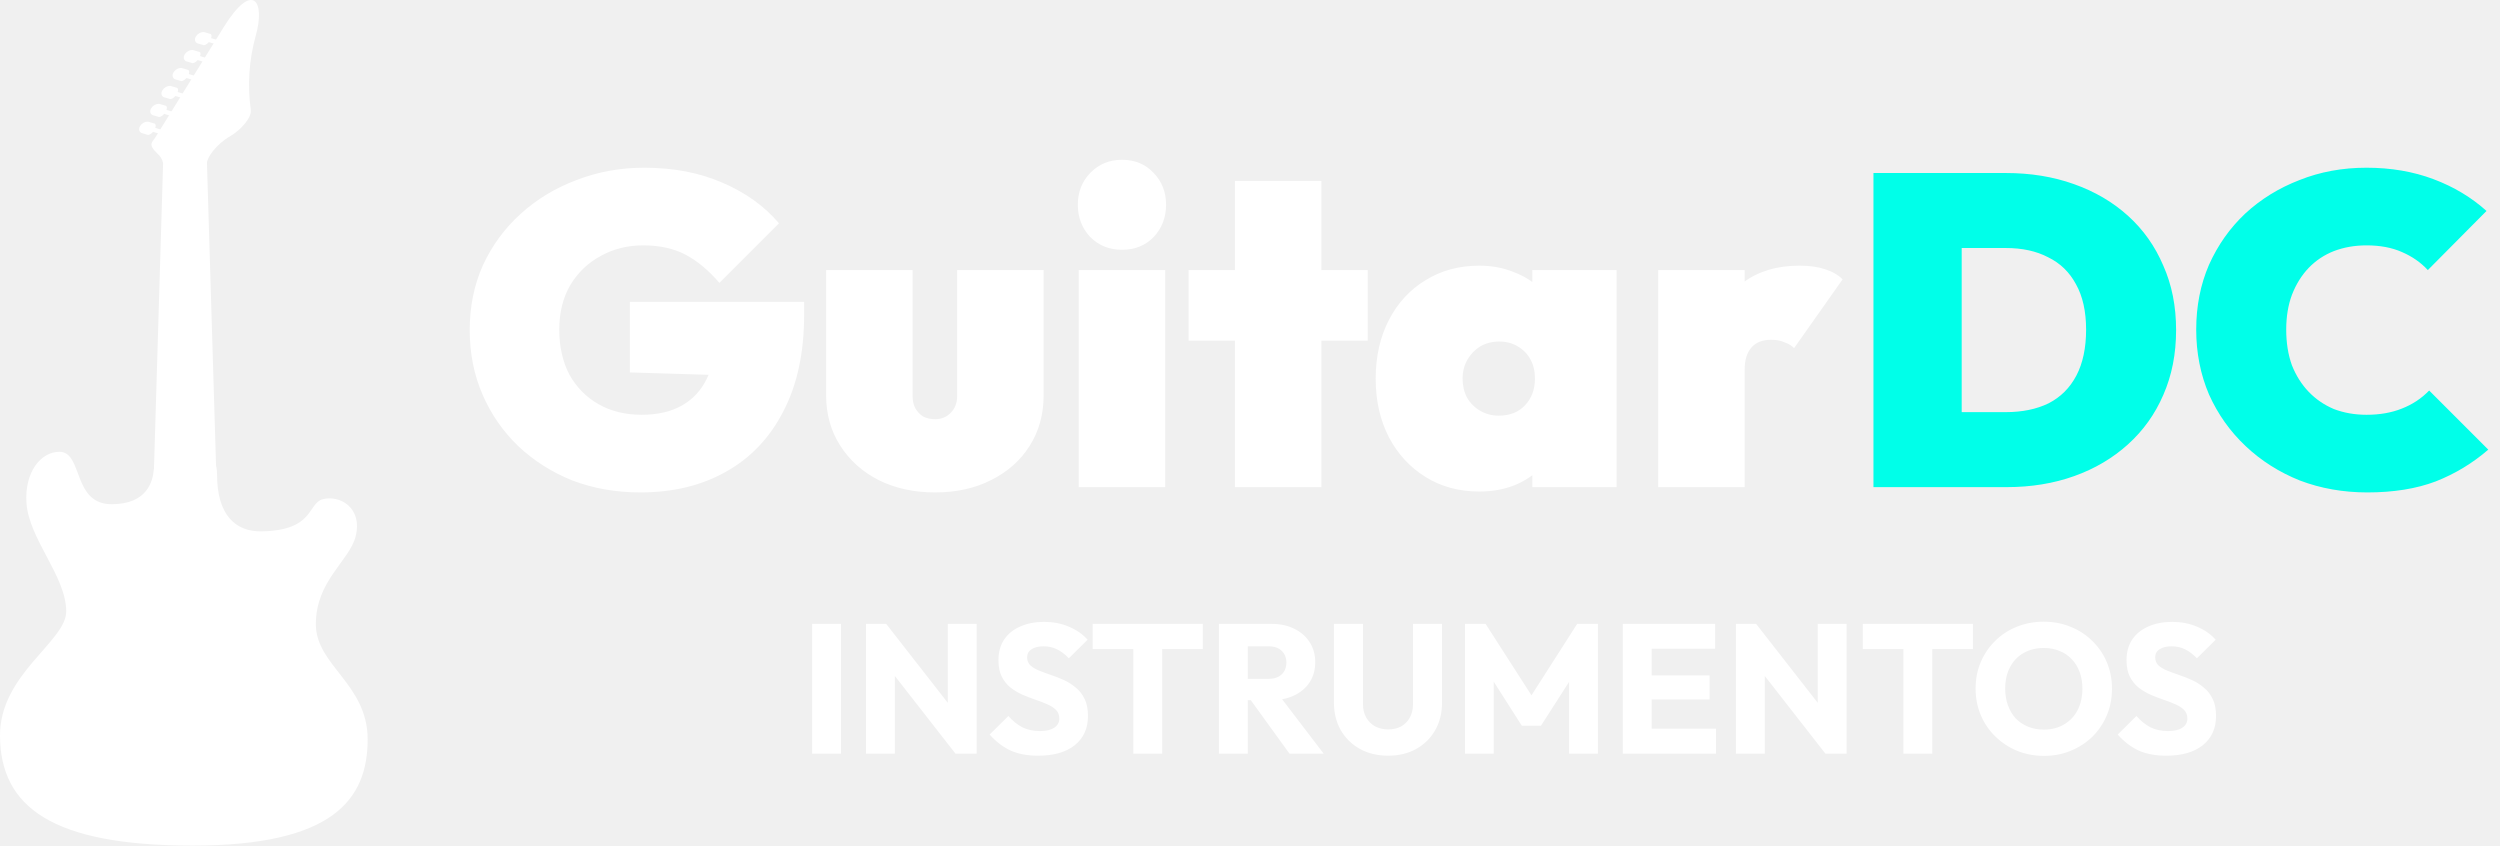
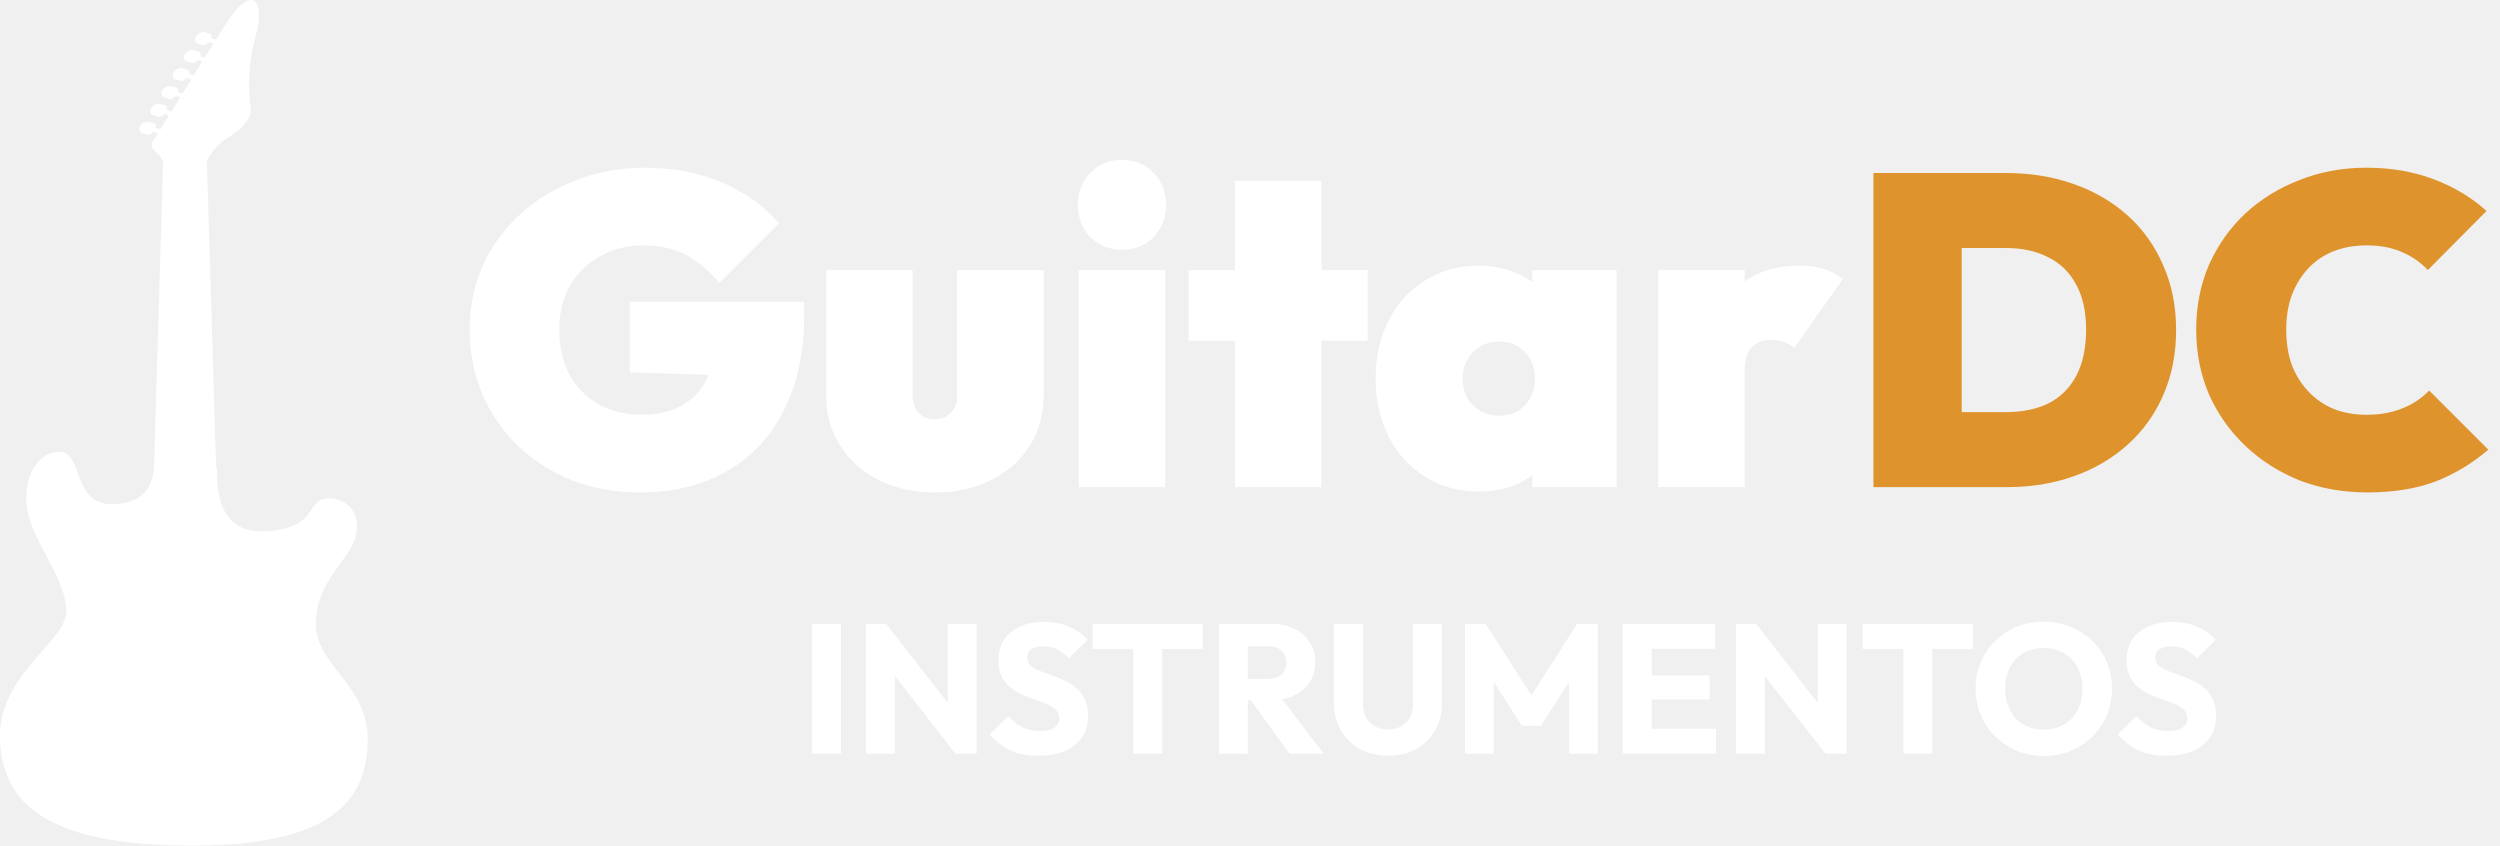
<svg xmlns="http://www.w3.org/2000/svg" width="272" height="92" viewBox="0 0 272 92" fill="none">
  <path d="M69.68 53.576C67.024 53.576 64.56 53.144 62.288 52.28C60.048 51.384 58.08 50.136 56.384 48.536C54.72 46.936 53.424 45.064 52.496 42.92C51.568 40.776 51.104 38.44 51.104 35.912C51.104 33.352 51.584 31 52.544 28.856C53.536 26.712 54.896 24.856 56.624 23.288C58.384 21.688 60.416 20.456 62.72 19.592C65.024 18.696 67.488 18.248 70.112 18.248C73.28 18.248 76.112 18.792 78.608 19.88C81.136 20.968 83.184 22.44 84.752 24.296L78.272 30.776C77.088 29.4 75.856 28.376 74.576 27.704C73.296 27.032 71.76 26.696 69.968 26.696C68.272 26.696 66.736 27.08 65.36 27.848C63.984 28.584 62.88 29.64 62.048 31.016C61.248 32.392 60.848 34.008 60.848 35.864C60.848 37.72 61.216 39.352 61.952 40.76C62.72 42.136 63.776 43.208 65.12 43.976C66.464 44.744 68.032 45.128 69.824 45.128C71.552 45.128 73.008 44.792 74.192 44.12C75.376 43.448 76.272 42.488 76.88 41.24C77.52 39.992 77.84 38.52 77.84 36.824L84.416 41L68.528 40.52V32.84H87.488V34.28C87.488 38.376 86.736 41.864 85.232 44.744C83.76 47.624 81.68 49.816 78.992 51.32C76.336 52.824 73.232 53.576 69.68 53.576ZM101.738 53.576C99.434 53.576 97.386 53.128 95.594 52.232C93.834 51.336 92.442 50.088 91.418 48.488C90.394 46.888 89.882 45.064 89.882 43.016V29.384H99.29V43.112C99.29 43.592 99.386 44.024 99.578 44.408C99.802 44.792 100.09 45.096 100.442 45.32C100.826 45.512 101.258 45.608 101.738 45.608C102.41 45.608 102.97 45.384 103.418 44.936C103.898 44.456 104.138 43.848 104.138 43.112V29.384H113.546V43.016C113.546 45.096 113.034 46.936 112.01 48.536C111.018 50.104 109.626 51.336 107.834 52.232C106.074 53.128 104.042 53.576 101.738 53.576ZM117.364 53V29.384H126.772V53H117.364ZM122.068 27.176C120.692 27.176 119.54 26.712 118.612 25.784C117.716 24.824 117.268 23.656 117.268 22.28C117.268 20.904 117.716 19.752 118.612 18.824C119.54 17.864 120.692 17.384 122.068 17.384C123.476 17.384 124.628 17.864 125.524 18.824C126.42 19.752 126.868 20.904 126.868 22.28C126.868 23.656 126.42 24.824 125.524 25.784C124.628 26.712 123.476 27.176 122.068 27.176ZM134.36 53V19.688H143.768V53H134.36ZM129.32 37.064V29.384H148.808V37.064H129.32ZM160.955 53.48C158.747 53.48 156.795 52.952 155.099 51.896C153.403 50.84 152.075 49.4 151.115 47.576C150.155 45.72 149.675 43.592 149.675 41.192C149.675 38.792 150.155 36.664 151.115 34.808C152.075 32.952 153.403 31.512 155.099 30.488C156.795 29.432 158.747 28.904 160.955 28.904C162.331 28.904 163.595 29.144 164.747 29.624C165.931 30.072 166.907 30.712 167.675 31.544C168.475 32.376 168.987 33.336 169.211 34.424V47.96C168.987 49.048 168.475 50.008 167.675 50.84C166.907 51.672 165.931 52.328 164.747 52.808C163.595 53.256 162.331 53.48 160.955 53.48ZM163.067 45.224C164.251 45.224 165.195 44.856 165.899 44.12C166.635 43.352 167.003 42.376 167.003 41.192C167.003 40.392 166.843 39.704 166.523 39.128C166.203 38.52 165.739 38.04 165.131 37.688C164.555 37.336 163.883 37.16 163.115 37.16C162.347 37.16 161.659 37.336 161.051 37.688C160.475 38.04 160.011 38.52 159.659 39.128C159.307 39.736 159.131 40.424 159.131 41.192C159.131 41.96 159.291 42.648 159.611 43.256C159.963 43.864 160.443 44.344 161.051 44.696C161.659 45.048 162.331 45.224 163.067 45.224ZM166.715 53V46.664L168.011 40.904L166.715 35.192V29.384H175.883V53H166.715ZM180.412 53V29.384H189.82V53H180.412ZM189.82 40.232L185.452 36.344C186.668 33.784 188.076 31.912 189.676 30.728C191.308 29.512 193.34 28.904 195.772 28.904C196.86 28.904 197.788 29.032 198.556 29.288C199.356 29.544 199.996 29.912 200.476 30.392L195.196 37.88C194.972 37.624 194.636 37.416 194.188 37.256C193.772 37.064 193.276 36.968 192.7 36.968C191.74 36.968 191.02 37.256 190.54 37.832C190.06 38.376 189.82 39.176 189.82 40.232Z" fill="white" />
  <path d="M88.36 82V67.88H91.5V82H88.36ZM94.219 82V67.88H96.419L97.359 70.7V82H94.219ZM103.959 82L95.639 71.34L96.419 67.88L104.739 78.54L103.959 82ZM103.959 82L103.119 79.18V67.88H106.259V82H103.959ZM112.952 82.22C111.792 82.22 110.792 82.033 109.952 81.66C109.125 81.273 108.365 80.693 107.672 79.92L109.712 77.9C110.165 78.42 110.665 78.827 111.212 79.12C111.772 79.4 112.418 79.54 113.152 79.54C113.818 79.54 114.332 79.42 114.692 79.18C115.065 78.94 115.252 78.607 115.252 78.18C115.252 77.793 115.132 77.48 114.892 77.24C114.652 77 114.332 76.793 113.932 76.62C113.545 76.447 113.112 76.28 112.632 76.12C112.165 75.96 111.698 75.78 111.232 75.58C110.765 75.367 110.332 75.107 109.932 74.8C109.545 74.48 109.232 74.087 108.992 73.62C108.752 73.14 108.632 72.54 108.632 71.82C108.632 70.953 108.838 70.207 109.252 69.58C109.678 68.953 110.265 68.48 111.012 68.16C111.758 67.827 112.618 67.66 113.592 67.66C114.578 67.66 115.478 67.833 116.292 68.18C117.118 68.527 117.798 69 118.332 69.6L116.292 71.62C115.865 71.18 115.432 70.853 114.992 70.64C114.565 70.427 114.078 70.32 113.532 70.32C112.985 70.32 112.552 70.427 112.232 70.64C111.912 70.84 111.752 71.133 111.752 71.52C111.752 71.88 111.872 72.173 112.112 72.4C112.352 72.613 112.665 72.8 113.052 72.96C113.452 73.12 113.885 73.28 114.352 73.44C114.832 73.6 115.305 73.787 115.772 74C116.238 74.213 116.665 74.487 117.052 74.82C117.452 75.14 117.772 75.553 118.012 76.06C118.252 76.553 118.372 77.167 118.372 77.9C118.372 79.247 117.892 80.307 116.932 81.08C115.972 81.84 114.645 82.22 112.952 82.22ZM123.304 82V68.08H126.444V82H123.304ZM118.884 70.62V67.88H130.864V70.62H118.884ZM135.018 76.18V73.86H137.998C138.624 73.86 139.104 73.7 139.438 73.38C139.784 73.06 139.958 72.627 139.958 72.08C139.958 71.573 139.791 71.153 139.458 70.82C139.124 70.487 138.644 70.32 138.018 70.32H135.018V67.88H138.378C139.311 67.88 140.131 68.06 140.838 68.42C141.544 68.767 142.098 69.253 142.498 69.88C142.898 70.507 143.098 71.227 143.098 72.04C143.098 72.867 142.898 73.593 142.498 74.22C142.098 74.833 141.538 75.313 140.818 75.66C140.098 76.007 139.251 76.18 138.278 76.18H135.018ZM132.618 82V67.88H135.758V82H132.618ZM140.298 82L135.898 75.92L138.778 75.14L144.018 82H140.298ZM151.032 82.22C149.872 82.22 148.846 81.973 147.952 81.48C147.072 80.987 146.379 80.307 145.872 79.44C145.379 78.56 145.132 77.56 145.132 76.44V67.88H148.292V76.62C148.292 77.18 148.412 77.667 148.652 78.08C148.892 78.493 149.219 78.813 149.632 79.04C150.059 79.253 150.526 79.36 151.032 79.36C151.566 79.36 152.032 79.253 152.432 79.04C152.832 78.813 153.146 78.5 153.372 78.1C153.612 77.687 153.732 77.2 153.732 76.64V67.88H156.892V76.46C156.892 77.58 156.646 78.573 156.152 79.44C155.659 80.307 154.972 80.987 154.092 81.48C153.212 81.973 152.192 82.22 151.032 82.22ZM159.395 82V67.88H161.635L167.195 76.54H166.055L171.595 67.88H173.855V82H170.715V73.18L171.275 73.32L167.655 78.96H165.575L161.975 73.32L162.515 73.18V82H159.395ZM176.563 82V67.88H179.703V82H176.563ZM178.963 82V79.28H186.703V82H178.963ZM178.963 76.1V73.48H186.003V76.1H178.963ZM178.963 70.58V67.88H186.603V70.58H178.963ZM188.868 82V67.88H191.068L192.008 70.7V82H188.868ZM198.608 82L190.288 71.34L191.068 67.88L199.388 78.54L198.608 82ZM198.608 82L197.768 79.18V67.88H200.908V82H198.608ZM207.093 82V68.08H210.233V82H207.093ZM202.673 70.62V67.88H214.653V70.62H202.673ZM222.405 82.24C221.338 82.24 220.351 82.053 219.445 81.68C218.551 81.307 217.765 80.787 217.085 80.12C216.405 79.453 215.878 78.68 215.505 77.8C215.131 76.907 214.945 75.947 214.945 74.92C214.945 73.88 215.131 72.92 215.505 72.04C215.878 71.16 216.398 70.393 217.065 69.74C217.731 69.073 218.511 68.56 219.405 68.2C220.311 67.827 221.298 67.64 222.365 67.64C223.418 67.64 224.391 67.827 225.285 68.2C226.191 68.56 226.978 69.073 227.645 69.74C228.325 70.393 228.851 71.167 229.225 72.06C229.598 72.94 229.785 73.9 229.785 74.94C229.785 75.967 229.598 76.927 229.225 77.82C228.851 78.7 228.331 79.473 227.665 80.14C226.998 80.793 226.211 81.307 225.305 81.68C224.411 82.053 223.445 82.24 222.405 82.24ZM222.365 79.38C223.205 79.38 223.938 79.193 224.565 78.82C225.205 78.447 225.698 77.927 226.045 77.26C226.391 76.58 226.565 75.8 226.565 74.92C226.565 74.253 226.465 73.653 226.265 73.12C226.065 72.573 225.778 72.107 225.405 71.72C225.031 71.32 224.585 71.02 224.065 70.82C223.558 70.607 222.991 70.5 222.365 70.5C221.525 70.5 220.785 70.687 220.145 71.06C219.518 71.42 219.031 71.933 218.685 72.6C218.338 73.253 218.165 74.027 218.165 74.92C218.165 75.587 218.265 76.193 218.465 76.74C218.665 77.287 218.945 77.76 219.305 78.16C219.678 78.547 220.125 78.847 220.645 79.06C221.165 79.273 221.738 79.38 222.365 79.38ZM235.686 82.22C234.526 82.22 233.526 82.033 232.686 81.66C231.859 81.273 231.099 80.693 230.406 79.92L232.446 77.9C232.899 78.42 233.399 78.827 233.946 79.12C234.506 79.4 235.153 79.54 235.886 79.54C236.553 79.54 237.066 79.42 237.426 79.18C237.799 78.94 237.986 78.607 237.986 78.18C237.986 77.793 237.866 77.48 237.626 77.24C237.386 77 237.066 76.793 236.666 76.62C236.279 76.447 235.846 76.28 235.366 76.12C234.899 75.96 234.433 75.78 233.966 75.58C233.499 75.367 233.066 75.107 232.666 74.8C232.279 74.48 231.966 74.087 231.726 73.62C231.486 73.14 231.366 72.54 231.366 71.82C231.366 70.953 231.573 70.207 231.986 69.58C232.413 68.953 232.999 68.48 233.746 68.16C234.493 67.827 235.353 67.66 236.326 67.66C237.313 67.66 238.213 67.833 239.026 68.18C239.853 68.527 240.533 69 241.066 69.6L239.026 71.62C238.599 71.18 238.166 70.853 237.726 70.64C237.299 70.427 236.813 70.32 236.266 70.32C235.719 70.32 235.286 70.427 234.966 70.64C234.646 70.84 234.486 71.133 234.486 71.52C234.486 71.88 234.606 72.173 234.846 72.4C235.086 72.613 235.399 72.8 235.786 72.96C236.186 73.12 236.619 73.28 237.086 73.44C237.566 73.6 238.039 73.787 238.506 74C238.973 74.213 239.399 74.487 239.786 74.82C240.186 75.14 240.506 75.553 240.746 76.06C240.986 76.553 241.106 77.167 241.106 77.9C241.106 79.247 240.626 80.307 239.666 81.08C238.706 81.84 237.379 82.22 235.686 82.22Z" fill="white" />
-   <path d="M210.264 53V44.84H218.232C220.024 44.84 221.576 44.52 222.888 43.88C224.2 43.208 225.208 42.2 225.912 40.856C226.616 39.512 226.968 37.848 226.968 35.864C226.968 33.88 226.6 32.232 225.864 30.92C225.16 29.608 224.152 28.632 222.84 27.992C221.56 27.32 220.024 26.984 218.232 26.984H209.784V18.824H218.232C220.92 18.824 223.384 19.224 225.624 20.024C227.896 20.824 229.864 21.976 231.528 23.48C233.192 24.984 234.472 26.792 235.368 28.904C236.296 30.984 236.76 33.32 236.76 35.912C236.76 38.504 236.296 40.856 235.368 42.968C234.472 45.048 233.192 46.84 231.528 48.344C229.864 49.848 227.912 51 225.672 51.8C223.432 52.6 220.984 53 218.328 53H210.264ZM203.832 53V18.824H213.432V53H203.832ZM257.572 53.576C254.948 53.576 252.5 53.144 250.228 52.28C247.988 51.384 246.02 50.136 244.324 48.536C242.628 46.936 241.3 45.064 240.34 42.92C239.412 40.744 238.948 38.392 238.948 35.864C238.948 33.304 239.412 30.952 240.34 28.808C241.3 26.664 242.612 24.808 244.276 23.24C245.972 21.672 247.94 20.456 250.18 19.592C252.42 18.696 254.852 18.248 257.476 18.248C260.132 18.248 262.564 18.664 264.772 19.496C266.98 20.328 268.9 21.48 270.532 22.952L264.148 29.384C263.38 28.552 262.436 27.896 261.316 27.416C260.228 26.936 258.948 26.696 257.476 26.696C256.196 26.696 255.012 26.904 253.924 27.32C252.868 27.736 251.956 28.344 251.188 29.144C250.42 29.944 249.812 30.92 249.364 32.072C248.948 33.192 248.74 34.456 248.74 35.864C248.74 37.304 248.948 38.6 249.364 39.752C249.812 40.872 250.42 41.832 251.188 42.632C251.956 43.432 252.868 44.056 253.924 44.504C255.012 44.92 256.196 45.128 257.476 45.128C258.916 45.128 260.196 44.904 261.316 44.456C262.468 44.008 263.46 43.352 264.292 42.488L270.724 48.92C269.028 50.392 267.124 51.544 265.012 52.376C262.9 53.176 260.42 53.576 257.572 53.576Z" fill="#00FFE9" />
+   <path d="M210.264 53V44.84H218.232C220.024 44.84 221.576 44.52 222.888 43.88C224.2 43.208 225.208 42.2 225.912 40.856C226.616 39.512 226.968 37.848 226.968 35.864C226.968 33.88 226.6 32.232 225.864 30.92C225.16 29.608 224.152 28.632 222.84 27.992C221.56 27.32 220.024 26.984 218.232 26.984H209.784V18.824H218.232C220.92 18.824 223.384 19.224 225.624 20.024C227.896 20.824 229.864 21.976 231.528 23.48C233.192 24.984 234.472 26.792 235.368 28.904C236.296 30.984 236.76 33.32 236.76 35.912C236.76 38.504 236.296 40.856 235.368 42.968C234.472 45.048 233.192 46.84 231.528 48.344C229.864 49.848 227.912 51 225.672 51.8C223.432 52.6 220.984 53 218.328 53H210.264ZM203.832 53V18.824H213.432V53H203.832ZM257.572 53.576C254.948 53.576 252.5 53.144 250.228 52.28C247.988 51.384 246.02 50.136 244.324 48.536C242.628 46.936 241.3 45.064 240.34 42.92C239.412 40.744 238.948 38.392 238.948 35.864C238.948 33.304 239.412 30.952 240.34 28.808C241.3 26.664 242.612 24.808 244.276 23.24C245.972 21.672 247.94 20.456 250.18 19.592C252.42 18.696 254.852 18.248 257.476 18.248C260.132 18.248 262.564 18.664 264.772 19.496C266.98 20.328 268.9 21.48 270.532 22.952L264.148 29.384C263.38 28.552 262.436 27.896 261.316 27.416C260.228 26.936 258.948 26.696 257.476 26.696C256.196 26.696 255.012 26.904 253.924 27.32C252.868 27.736 251.956 28.344 251.188 29.144C250.42 29.944 249.812 30.92 249.364 32.072C248.948 33.192 248.74 34.456 248.74 35.864C248.74 37.304 248.948 38.6 249.364 39.752C249.812 40.872 250.42 41.832 251.188 42.632C251.956 43.432 252.868 44.056 253.924 44.504C255.012 44.92 256.196 45.128 257.476 45.128C258.916 45.128 260.196 44.904 261.316 44.456C262.468 44.008 263.46 43.352 264.292 42.488L270.724 48.92C269.028 50.392 267.124 51.544 265.012 52.376C262.9 53.176 260.42 53.576 257.572 53.576Z" fill="#df932c" />
  <path fill-rule="evenodd" clip-rule="evenodd" d="M6.491 49.155C4.473 49.132 2.657 51.334 2.879 54.707C3.142 58.672 7.204 62.697 7.204 66.527C7.204 69.807 -0.067 73.365 0 80.106C0.068 87.785 5.65 92 20.952 92C36.254 92 40 86.971 40 80.434C40 74.42 34.364 72.407 34.364 67.91C34.364 63.182 38.009 61.026 38.688 58.38C39.489 55.248 36.967 53.823 35.103 54.318C33.449 54.781 34.202 57.728 28.431 57.811C25.66 57.853 23.616 56.067 23.616 51.644C23.616 47.221 17.132 46.74 16.741 51.08C16.62 52.366 16.029 54.846 12.161 54.859C7.856 54.864 9.06 49.206 6.491 49.155Z" fill="white" />
  <path fill-rule="evenodd" clip-rule="evenodd" d="M16.553 57.686H23.717L22.472 16.215H17.791L16.553 57.686Z" fill="white" />
  <path fill-rule="evenodd" clip-rule="evenodd" d="M27.288 11.968C26.914 9.302 27.086 6.612 27.799 3.978C28.923 0.088 27.483 -2.105 24.356 2.928L16.863 15.012C16.567 15.475 16.076 15.688 17.071 16.655C17.437 16.968 17.67 17.344 17.744 17.742H22.513C22.513 17.196 23.434 15.743 25.116 14.772C26.151 14.17 27.396 12.819 27.288 11.968Z" fill="white" />
  <path d="M22.468 4.005L22.203 4.43L24.293 5.045L24.558 4.62L22.468 4.005Z" fill="white" />
  <path fill-rule="evenodd" clip-rule="evenodd" d="M22.17 4.918L21.443 4.705C20.872 4.353 21.443 3.451 22.203 3.488L22.923 3.701C23.239 3.978 22.674 4.885 22.17 4.918Z" fill="white" />
  <path d="M21.253 5.958L20.988 6.383L23.078 6.998L23.343 6.573L21.253 5.958Z" fill="white" />
  <path fill-rule="evenodd" clip-rule="evenodd" d="M20.952 6.875L20.226 6.657C19.654 6.305 20.226 5.403 20.986 5.44L21.746 5.667C22.022 5.931 21.457 6.838 20.952 6.875Z" fill="white" />
  <path d="M20.041 7.912L19.776 8.337L21.866 8.953L22.13 8.528L20.041 7.912Z" fill="white" />
  <path fill-rule="evenodd" clip-rule="evenodd" d="M19.728 8.827L19.009 8.614C18.437 8.262 19.009 7.356 19.762 7.397L20.488 7.61C20.811 7.883 20.246 8.79 19.728 8.827Z" fill="white" />
  <path d="M18.817 9.863L18.553 10.288L20.643 10.903L20.908 10.478L18.817 9.863Z" fill="white" />
  <path fill-rule="evenodd" clip-rule="evenodd" d="M18.524 10.779L17.798 10.566C17.226 10.215 17.798 9.308 18.558 9.35L19.278 9.562C19.594 9.831 19.056 10.756 18.524 10.779Z" fill="white" />
  <path d="M17.614 11.814L17.349 12.24L19.439 12.855L19.704 12.43L17.614 11.814Z" fill="white" />
  <path fill-rule="evenodd" clip-rule="evenodd" d="M17.307 12.732L16.58 12.519C16.009 12.167 16.58 11.26 17.34 11.302L18.067 11.515C18.383 11.788 17.811 12.699 17.307 12.732Z" fill="white" />
  <path d="M16.395 13.769L16.13 14.194L18.22 14.809L18.485 14.384L16.395 13.769Z" fill="white" />
  <path fill-rule="evenodd" clip-rule="evenodd" d="M16.096 14.684L15.37 14.457C14.798 14.106 15.37 13.199 16.123 13.24L16.849 13.453C17.166 13.745 16.601 14.652 16.096 14.684Z" fill="white" />
</svg>
